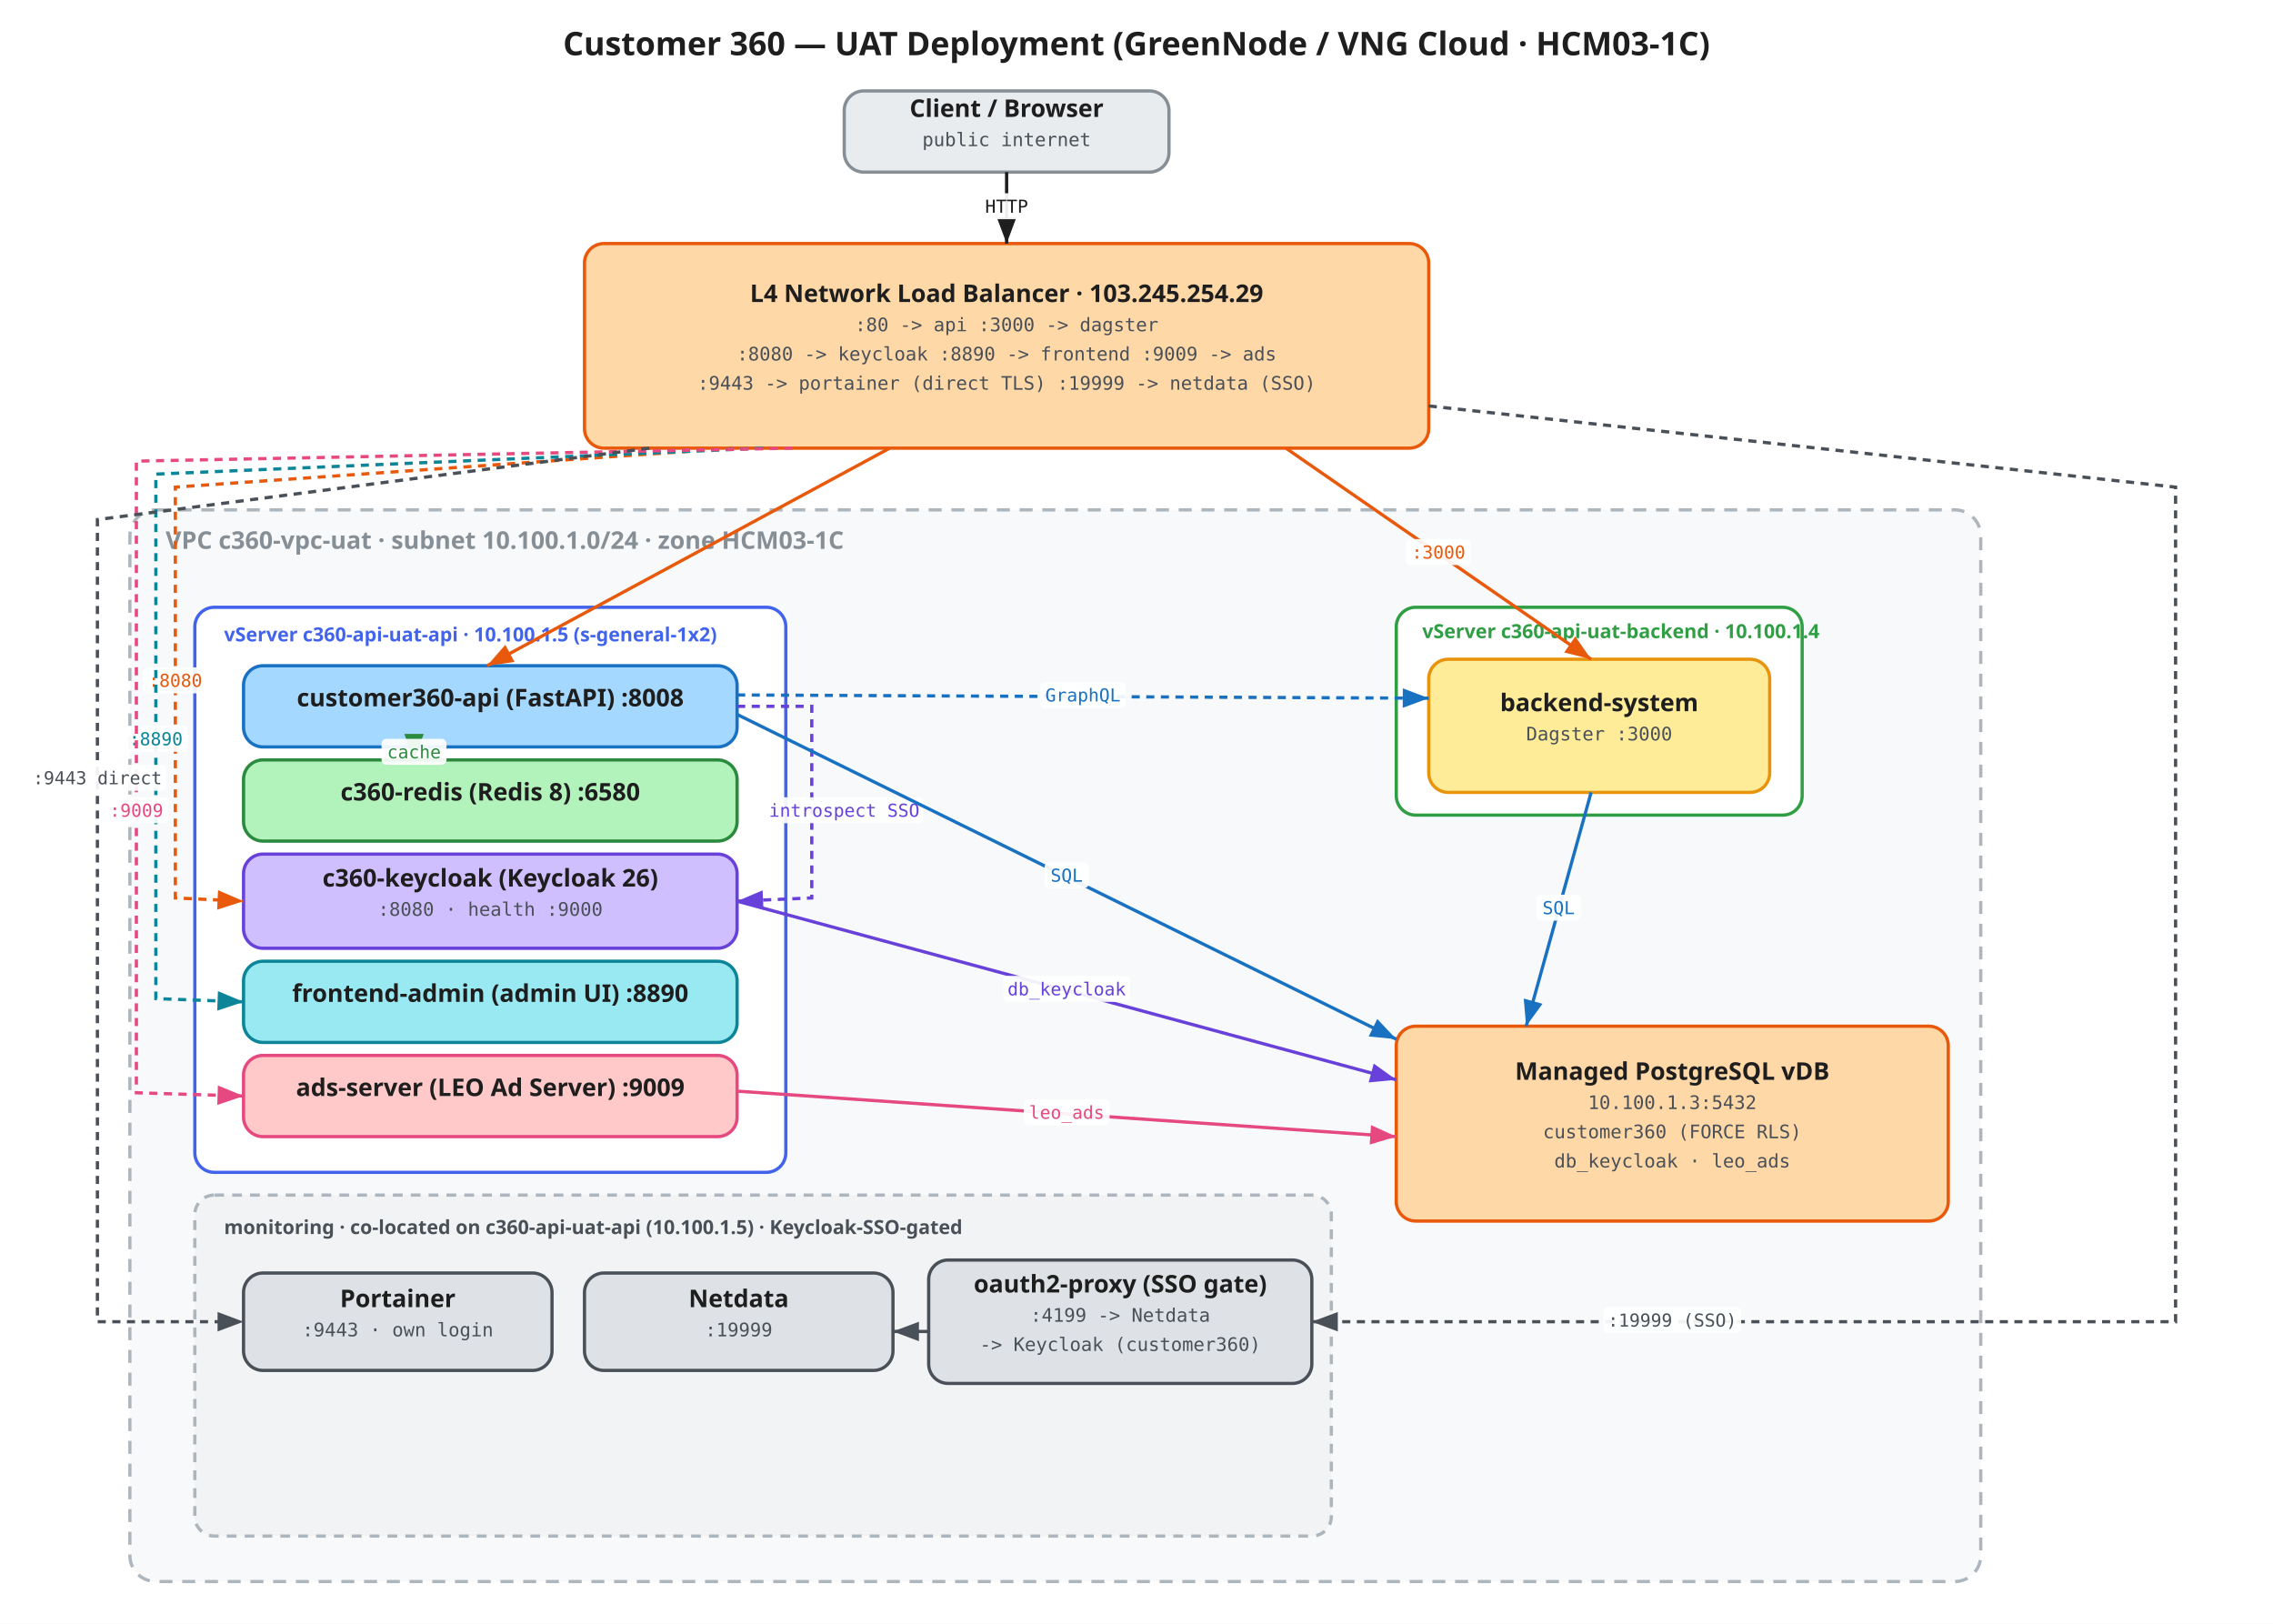
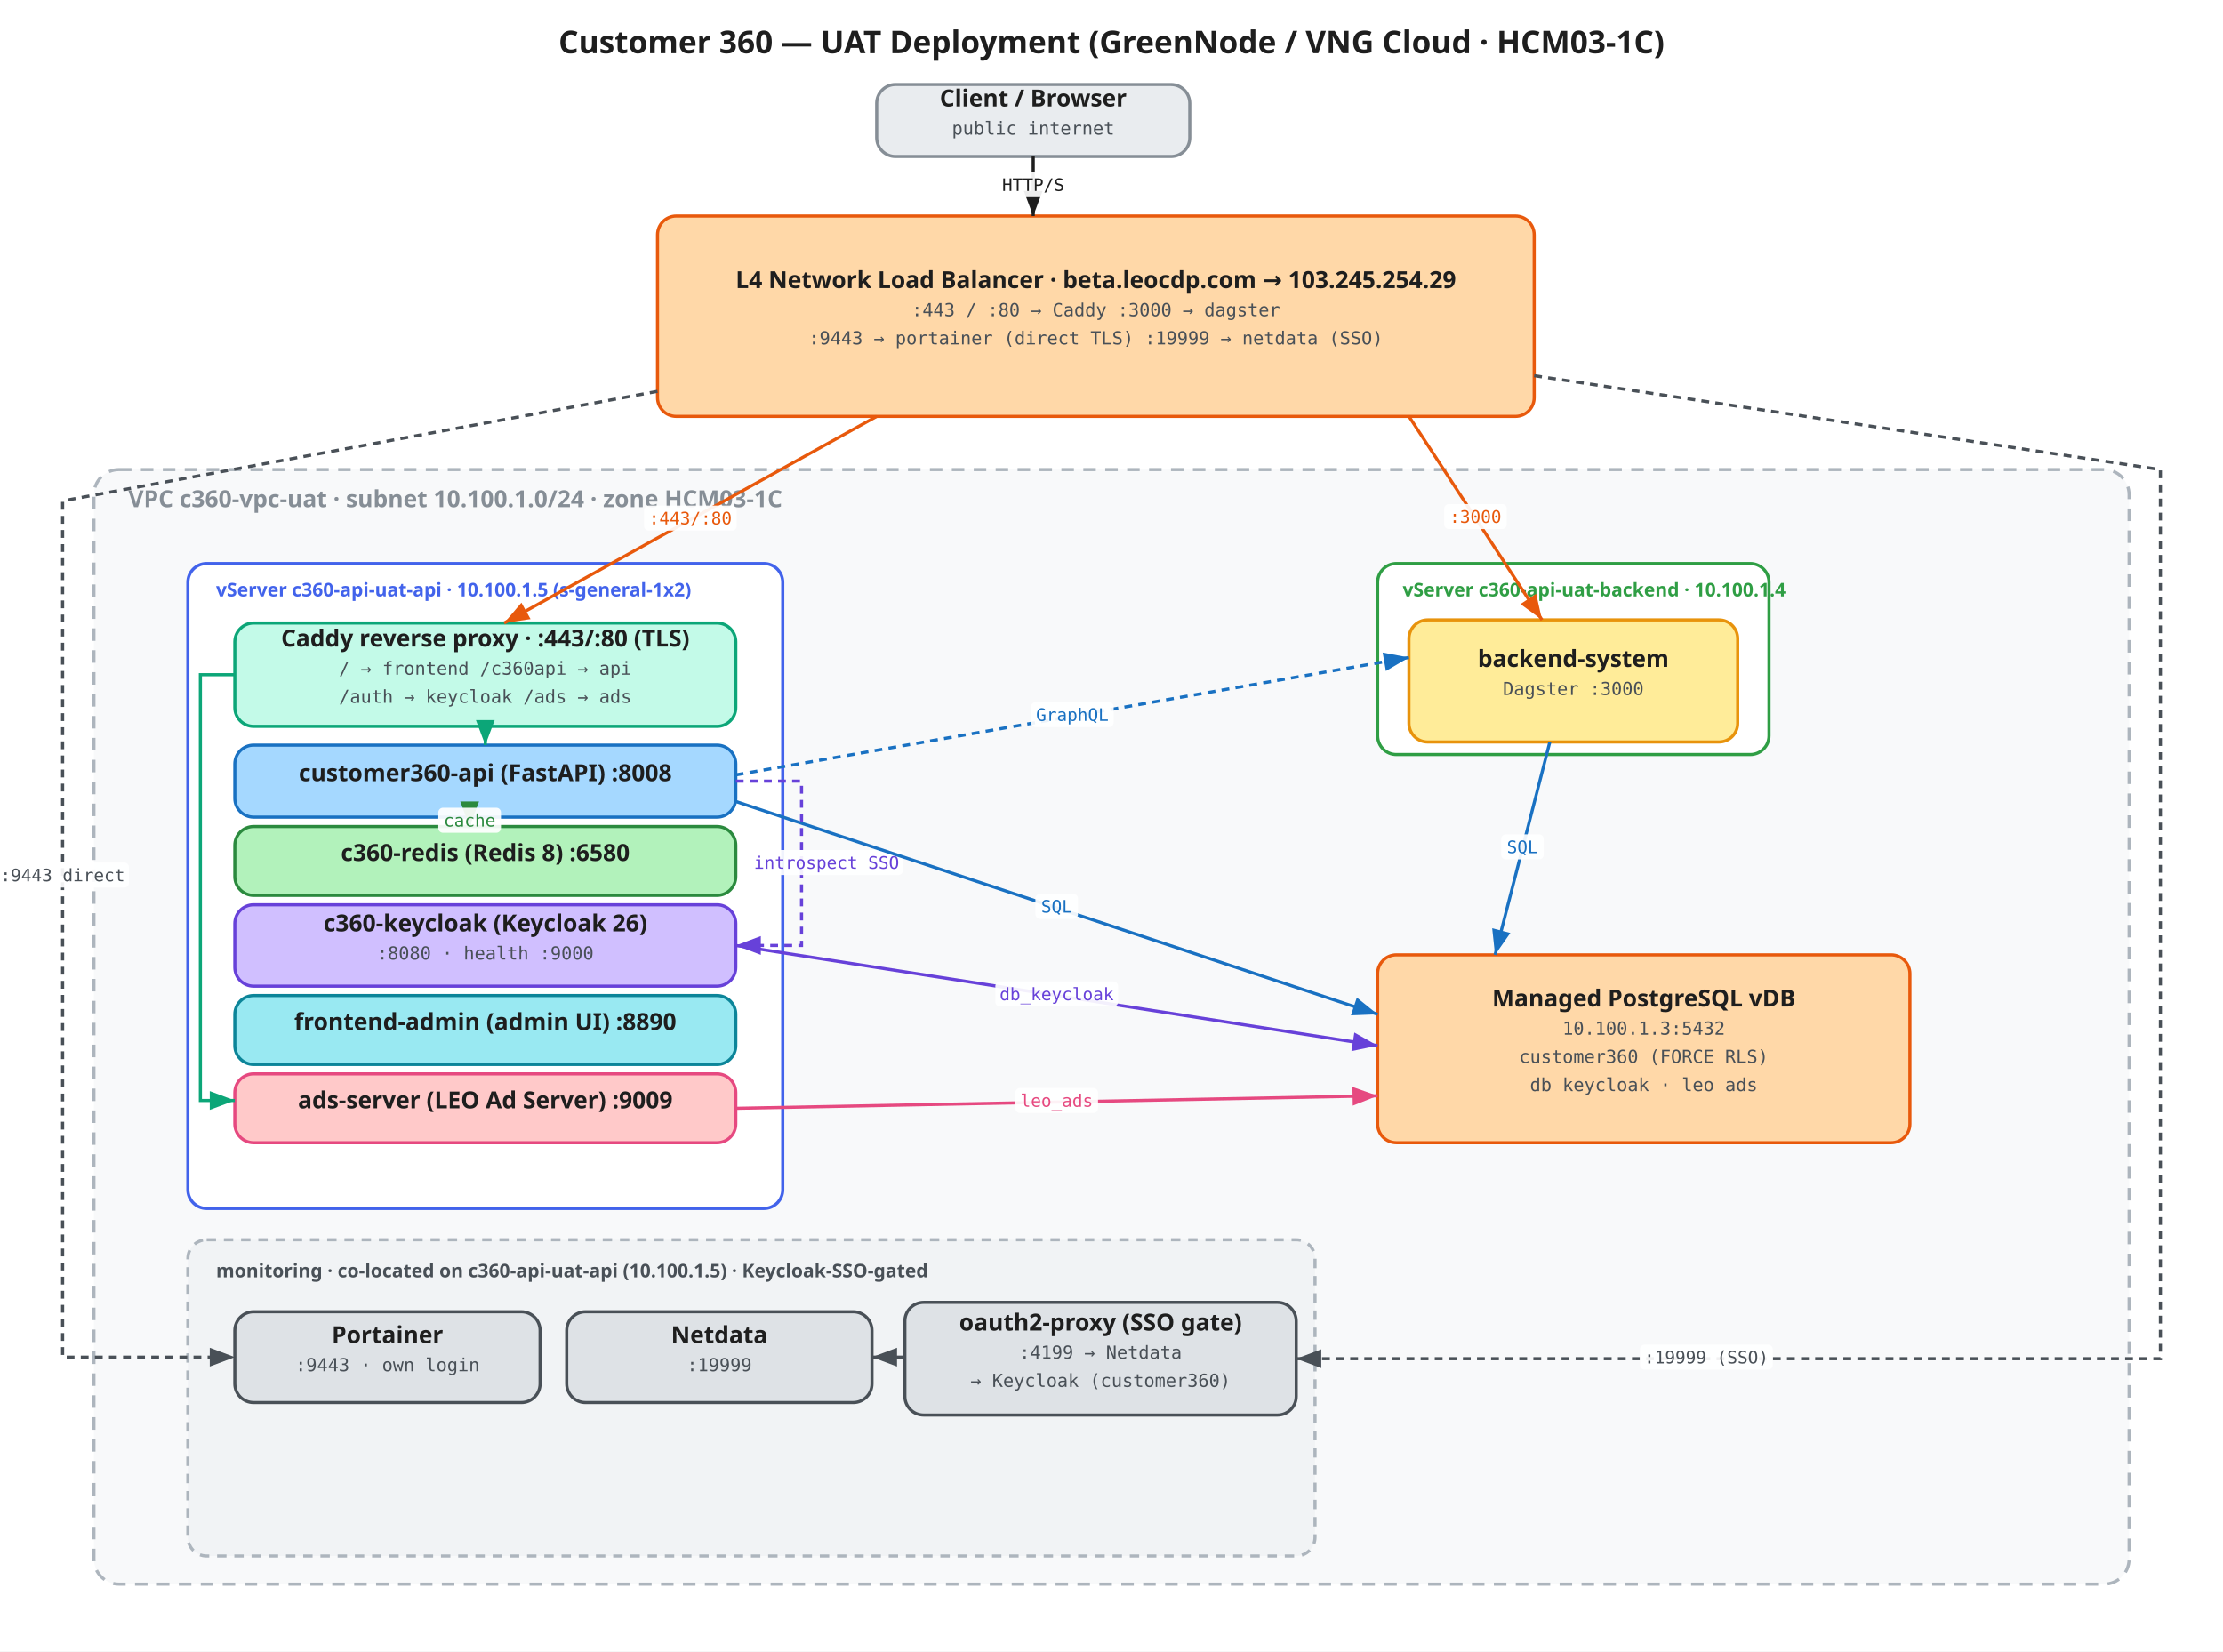
- <svg xmlns="http://www.w3.org/2000/svg" width="1400" height="1000" viewBox="0 0 1400 1000">
+ <svg xmlns="http://www.w3.org/2000/svg" width="1420" height="1055" viewBox="0 0 1420 1055">
  <rect width="100%" height="100%" fill="#ffffff" />
  <defs>
    <marker id="ah-1e1e1e" markerWidth="10" markerHeight="10" refX="8" refY="3" orient="auto" markerUnits="strokeWidth">
      <path d="M0,0 L8,3 L0,6 z" fill="#1e1e1e" />
    </marker>
    <marker id="ah-e8590c" markerWidth="10" markerHeight="10" refX="8" refY="3" orient="auto" markerUnits="strokeWidth">
      <path d="M0,0 L8,3 L0,6 z" fill="#e8590c" />
    </marker>
    <marker id="ah-2b8a3e" markerWidth="10" markerHeight="10" refX="8" refY="3" orient="auto" markerUnits="strokeWidth">
      <path d="M0,0 L8,3 L0,6 z" fill="#2b8a3e" />
    </marker>
    <marker id="ah-1971c2" markerWidth="10" markerHeight="10" refX="8" refY="3" orient="auto" markerUnits="strokeWidth">
      <path d="M0,0 L8,3 L0,6 z" fill="#1971c2" />
    </marker>
    <marker id="ah-6741d9" markerWidth="10" markerHeight="10" refX="8" refY="3" orient="auto" markerUnits="strokeWidth">
      <path d="M0,0 L8,3 L0,6 z" fill="#6741d9" />
    </marker>
    <marker id="ah-0c8599" markerWidth="10" markerHeight="10" refX="8" refY="3" orient="auto" markerUnits="strokeWidth">
      <path d="M0,0 L8,3 L0,6 z" fill="#0c8599" />
    </marker>
    <marker id="ah-e64980" markerWidth="10" markerHeight="10" refX="8" refY="3" orient="auto" markerUnits="strokeWidth">
      <path d="M0,0 L8,3 L0,6 z" fill="#e64980" />
    </marker>
    <marker id="ah-495057" markerWidth="10" markerHeight="10" refX="8" refY="3" orient="auto" markerUnits="strokeWidth">
      <path d="M0,0 L8,3 L0,6 z" fill="#495057" />
    </marker>
+     <marker id="ah-0ca678" markerWidth="10" markerHeight="10" refX="8" refY="3" orient="auto" markerUnits="strokeWidth">
+       <path d="M0,0 L8,3 L0,6 z" fill="#0ca678" />
+     </marker>
  </defs>
-   <text x="700.0" y="34" text-anchor="middle" font-family="Segoe UI, system-ui, sans-serif" font-size="20" font-weight="700" fill="#1e1e1e">Customer 360 — UAT Deployment (GreenNode / VNG Cloud · HCM03-1C)</text>
-   <rect x="520" y="56" width="200" height="50" rx="12" ry="12" fill="#e9ecef" stroke="#868e96" stroke-width="2" />
-   <text x="620.0" y="72.0" text-anchor="middle" font-family="Segoe UI, system-ui, sans-serif" font-size="15" font-weight="600" fill="#1e1e1e">Client / Browser</text>
-   <text x="620.0" y="90.0" text-anchor="middle" font-family="Consolas, monospace" font-size="11.5" fill="#495057">public internet</text>
-   <rect x="360" y="150" width="520" height="126" rx="12" ry="12" fill="#ffd8a8" stroke="#e8590c" stroke-width="2" />
-   <text x="620.0" y="186.0" text-anchor="middle" font-family="Segoe UI, system-ui, sans-serif" font-size="15" font-weight="600" fill="#1e1e1e">L4 Network Load Balancer  ·  103.245.254.29</text>
-   <text x="620.0" y="204.0" text-anchor="middle" font-family="Consolas, monospace" font-size="11.5" fill="#495057">:80 -&gt; api      :3000 -&gt; dagster</text>
-   <text x="620.0" y="222.0" text-anchor="middle" font-family="Consolas, monospace" font-size="11.5" fill="#495057">:8080 -&gt; keycloak    :8890 -&gt; frontend    :9009 -&gt; ads</text>
-   <text x="620.0" y="240.0" text-anchor="middle" font-family="Consolas, monospace" font-size="11.5" fill="#495057">:9443 -&gt; portainer (direct TLS)    :19999 -&gt; netdata (SSO)</text>
-   <rect x="80" y="314" width="1140" height="660" rx="16" ry="16" fill="#f8f9fa" stroke="#adb5bd" stroke-width="2" stroke-dasharray="8 6" />
-   <text x="650.0" y="644.0" text-anchor="middle" font-family="Segoe UI, system-ui, sans-serif" font-size="15" font-weight="600" fill="#1e1e1e" />
-   <text x="102" y="338" font-family="Segoe UI, system-ui, sans-serif" font-size="15" font-weight="600" fill="#868e96">VPC  c360-vpc-uat   ·   subnet 10.100.1.0/24   ·   zone HCM03-1C</text>
-   <rect x="120" y="374" width="364" height="348" rx="12" ry="12" fill="#ffffff" stroke="#4263eb" stroke-width="2" />
-   <text x="302.0" y="548.0" text-anchor="middle" font-family="Segoe UI, system-ui, sans-serif" font-size="15" font-weight="600" fill="#1e1e1e" />
-   <text x="138" y="395" font-family="Segoe UI, system-ui, sans-serif" font-size="12" font-weight="600" fill="#4263eb">vServer  c360-api-uat-api · 10.100.1.5 (s-general-1x2)</text>
-   <rect x="150" y="410" width="304" height="50" rx="12" ry="12" fill="#a5d8ff" stroke="#1971c2" stroke-width="2" />
-   <text x="302.0" y="435.0" text-anchor="middle" font-family="Segoe UI, system-ui, sans-serif" font-size="15" font-weight="600" fill="#1e1e1e">customer360-api (FastAPI) :8008</text>
-   <rect x="150" y="468" width="304" height="50" rx="12" ry="12" fill="#b2f2bb" stroke="#2b8a3e" stroke-width="2" />
-   <text x="302.0" y="493.0" text-anchor="middle" font-family="Segoe UI, system-ui, sans-serif" font-size="15" font-weight="600" fill="#1e1e1e">c360-redis (Redis 8) :6580</text>
-   <rect x="150" y="526" width="304" height="58" rx="12" ry="12" fill="#d0bfff" stroke="#6741d9" stroke-width="2" />
-   <text x="302.0" y="546.0" text-anchor="middle" font-family="Segoe UI, system-ui, sans-serif" font-size="15" font-weight="600" fill="#1e1e1e">c360-keycloak (Keycloak 26)</text>
-   <text x="302.0" y="564.0" text-anchor="middle" font-family="Consolas, monospace" font-size="11.5" fill="#495057">:8080 · health :9000</text>
-   <rect x="150" y="592" width="304" height="50" rx="12" ry="12" fill="#99e9f2" stroke="#0c8599" stroke-width="2" />
-   <text x="302.0" y="617.0" text-anchor="middle" font-family="Segoe UI, system-ui, sans-serif" font-size="15" font-weight="600" fill="#1e1e1e">frontend-admin (admin UI) :8890</text>
-   <rect x="150" y="650" width="304" height="50" rx="12" ry="12" fill="#ffc9c9" stroke="#e64980" stroke-width="2" />
-   <text x="302.0" y="675.0" text-anchor="middle" font-family="Segoe UI, system-ui, sans-serif" font-size="15" font-weight="600" fill="#1e1e1e">ads-server (LEO Ad Server) :9009</text>
-   <rect x="120" y="736" width="700" height="210" rx="12" ry="12" fill="#f1f3f5" stroke="#adb5bd" stroke-width="2" stroke-dasharray="6 5" />
-   <text x="470.0" y="841.0" text-anchor="middle" font-family="Segoe UI, system-ui, sans-serif" font-size="15" font-weight="600" fill="#1e1e1e" />
-   <text x="138" y="760" font-family="Segoe UI, system-ui, sans-serif" font-size="12" font-weight="600" fill="#495057">monitoring · co-located on c360-api-uat-api (10.100.1.5) · Keycloak-SSO-gated</text>
-   <rect x="150" y="784" width="190" height="60" rx="12" ry="12" fill="#dee2e6" stroke="#495057" stroke-width="2" />
-   <text x="245.0" y="805.0" text-anchor="middle" font-family="Segoe UI, system-ui, sans-serif" font-size="15" font-weight="600" fill="#1e1e1e">Portainer</text>
-   <text x="245.0" y="823.0" text-anchor="middle" font-family="Consolas, monospace" font-size="11.5" fill="#495057">:9443 · own login</text>
-   <rect x="360" y="784" width="190" height="60" rx="12" ry="12" fill="#dee2e6" stroke="#495057" stroke-width="2" />
-   <text x="455.0" y="805.0" text-anchor="middle" font-family="Segoe UI, system-ui, sans-serif" font-size="15" font-weight="600" fill="#1e1e1e">Netdata</text>
-   <text x="455.0" y="823.0" text-anchor="middle" font-family="Consolas, monospace" font-size="11.5" fill="#495057">:19999</text>
-   <rect x="572" y="776" width="236" height="76" rx="12" ry="12" fill="#dee2e6" stroke="#495057" stroke-width="2" />
-   <text x="690.0" y="796.0" text-anchor="middle" font-family="Segoe UI, system-ui, sans-serif" font-size="15" font-weight="600" fill="#1e1e1e">oauth2-proxy (SSO gate)</text>
-   <text x="690.0" y="814.0" text-anchor="middle" font-family="Consolas, monospace" font-size="11.5" fill="#495057">:4199 -&gt; Netdata</text>
-   <text x="690.0" y="832.0" text-anchor="middle" font-family="Consolas, monospace" font-size="11.5" fill="#495057">-&gt; Keycloak (customer360)</text>
-   <rect x="860" y="374" width="250" height="128" rx="12" ry="12" fill="#ffffff" stroke="#2f9e44" stroke-width="2" />
-   <text x="985.0" y="438.0" text-anchor="middle" font-family="Segoe UI, system-ui, sans-serif" font-size="15" font-weight="600" fill="#1e1e1e" />
-   <text x="876" y="393" font-family="Segoe UI, system-ui, sans-serif" font-size="12" font-weight="600" fill="#2f9e44">vServer  c360-api-uat-backend · 10.100.1.4</text>
-   <rect x="880" y="406" width="210" height="82" rx="12" ry="12" fill="#ffec99" stroke="#e8930c" stroke-width="2" />
-   <text x="985.0" y="438.0" text-anchor="middle" font-family="Segoe UI, system-ui, sans-serif" font-size="15" font-weight="600" fill="#1e1e1e">backend-system</text>
-   <text x="985.0" y="456.0" text-anchor="middle" font-family="Consolas, monospace" font-size="11.5" fill="#495057">Dagster  :3000</text>
-   <rect x="860" y="632" width="340" height="120" rx="12" ry="12" fill="#ffd8a8" stroke="#e8590c" stroke-width="2" />
-   <text x="1030.0" y="665.0" text-anchor="middle" font-family="Segoe UI, system-ui, sans-serif" font-size="15" font-weight="600" fill="#1e1e1e">Managed PostgreSQL vDB</text>
-   <text x="1030.0" y="683.0" text-anchor="middle" font-family="Consolas, monospace" font-size="11.5" fill="#495057">10.100.1.3:5432</text>
-   <text x="1030.0" y="701.0" text-anchor="middle" font-family="Consolas, monospace" font-size="11.5" fill="#495057">customer360 (FORCE RLS)</text>
-   <text x="1030.0" y="719.0" text-anchor="middle" font-family="Consolas, monospace" font-size="11.5" fill="#495057">db_keycloak · leo_ads</text>
-   <line x1="620" y1="106" x2="620" y2="150" stroke="#1e1e1e" stroke-width="2" marker-end="url(#ah-1e1e1e)" />
-   <rect x="603.2" y="119.0" width="33.6" height="16" rx="3" fill="#ffffff" opacity="0.92" />
-   <text x="620.0" y="131.0" text-anchor="middle" font-family="Consolas, monospace" font-size="11" fill="#1e1e1e">HTTP</text>
-   <line x1="548" y1="276" x2="300" y2="410" stroke="#e8590c" stroke-width="2" marker-end="url(#ah-e8590c)" />
-   <line x1="792" y1="276" x2="980" y2="406" stroke="#e8590c" stroke-width="2" marker-end="url(#ah-e8590c)" />
-   <rect x="866.0" y="332.0" width="40.0" height="16" rx="3" fill="#ffffff" opacity="0.92" />
-   <text x="886.0" y="344.0" text-anchor="middle" font-family="Consolas, monospace" font-size="11" fill="#e8590c">:3000</text>
-   <polyline points="452,276 108,300 108,553 150,555" fill="none" stroke="#e8590c" stroke-width="2" stroke-dasharray="5 4" marker-end="url(#ah-e8590c)" />
-   <rect x="88.0" y="411" width="40.0" height="16" rx="3" fill="#ffffff" opacity="0.92" />
-   <text x="108" y="423" text-anchor="middle" font-family="Consolas, monospace" font-size="11" fill="#e8590c">:8080</text>
-   <polyline points="470,276 96,292 96,615 150,617" fill="none" stroke="#0c8599" stroke-width="2" stroke-dasharray="5 4" marker-end="url(#ah-0c8599)" />
-   <rect x="76.0" y="447" width="40.0" height="16" rx="3" fill="#ffffff" opacity="0.92" />
-   <text x="96" y="459" text-anchor="middle" font-family="Consolas, monospace" font-size="11" fill="#0c8599">:8890</text>
-   <polyline points="488,276 84,284 84,673 150,675" fill="none" stroke="#e64980" stroke-width="2" stroke-dasharray="5 4" marker-end="url(#ah-e64980)" />
-   <rect x="64.0" y="491" width="40.0" height="16" rx="3" fill="#ffffff" opacity="0.92" />
-   <text x="84" y="503" text-anchor="middle" font-family="Consolas, monospace" font-size="11" fill="#e64980">:9009</text>
-   <polyline points="880,250 1340,300 1340,814 808,814" fill="none" stroke="#495057" stroke-width="2" stroke-dasharray="5 4" marker-end="url(#ah-495057)" />
-   <rect x="987.6" y="805" width="84.8" height="16" rx="3" fill="#ffffff" opacity="0.92" />
-   <text x="1030" y="817" text-anchor="middle" font-family="Consolas, monospace" font-size="11" fill="#495057">:19999 (SSO)</text>
-   <line x1="255" y1="460" x2="255" y2="468" stroke="#2b8a3e" stroke-width="2" marker-end="url(#ah-2b8a3e)" />
-   <rect x="235.0" y="455.0" width="40.0" height="16" rx="3" fill="#ffffff" opacity="0.92" />
-   <text x="255.0" y="467.0" text-anchor="middle" font-family="Consolas, monospace" font-size="11" fill="#2b8a3e">cache</text>
-   <polyline points="454,435 500,435 500,553 454,555" fill="none" stroke="#6741d9" stroke-width="2" stroke-dasharray="5 4" marker-end="url(#ah-6741d9)" />
-   <rect x="471.2" y="491" width="97.6" height="16" rx="3" fill="#ffffff" opacity="0.92" />
-   <text x="520" y="503" text-anchor="middle" font-family="Consolas, monospace" font-size="11" fill="#6741d9">introspect SSO</text>
-   <line x1="454" y1="428" x2="880" y2="430" stroke="#1971c2" stroke-width="2" stroke-dasharray="5 4" marker-end="url(#ah-1971c2)" />
-   <rect x="640.6" y="420.0" width="52.8" height="16" rx="3" fill="#ffffff" opacity="0.92" />
-   <text x="667.0" y="432.0" text-anchor="middle" font-family="Consolas, monospace" font-size="11" fill="#1971c2">GraphQL</text>
-   <line x1="454" y1="440" x2="860" y2="640" stroke="#1971c2" stroke-width="2" marker-end="url(#ah-1971c2)" />
-   <rect x="643.4" y="531.0" width="27.2" height="16" rx="3" fill="#ffffff" opacity="0.92" />
-   <text x="657.0" y="543.0" text-anchor="middle" font-family="Consolas, monospace" font-size="11" fill="#1971c2">SQL</text>
-   <line x1="454" y1="672" x2="860" y2="700" stroke="#e64980" stroke-width="2" marker-end="url(#ah-e64980)" />
-   <rect x="630.6" y="677.0" width="52.8" height="16" rx="3" fill="#ffffff" opacity="0.92" />
-   <text x="657.0" y="689.0" text-anchor="middle" font-family="Consolas, monospace" font-size="11" fill="#e64980">leo_ads</text>
-   <line x1="454" y1="555" x2="860" y2="665" stroke="#6741d9" stroke-width="2" marker-end="url(#ah-6741d9)" />
-   <rect x="617.8" y="601.0" width="78.4" height="16" rx="3" fill="#ffffff" opacity="0.92" />
-   <text x="657.0" y="613.0" text-anchor="middle" font-family="Consolas, monospace" font-size="11" fill="#6741d9">db_keycloak</text>
-   <line x1="980" y1="488" x2="940" y2="632" stroke="#1971c2" stroke-width="2" marker-end="url(#ah-1971c2)" />
-   <rect x="946.4" y="551.0" width="27.2" height="16" rx="3" fill="#ffffff" opacity="0.92" />
-   <text x="960.0" y="563.0" text-anchor="middle" font-family="Consolas, monospace" font-size="11" fill="#1971c2">SQL</text>
-   <line x1="572" y1="820" x2="550" y2="820" stroke="#495057" stroke-width="2" marker-end="url(#ah-495057)" />
-   <polyline points="400,276 60,320 60,814 150,814" fill="none" stroke="#495057" stroke-width="2" stroke-dasharray="5 4" marker-end="url(#ah-495057)" />
-   <rect x="17.6" y="471" width="84.8" height="16" rx="3" fill="#ffffff" opacity="0.92" />
-   <text x="60" y="483" text-anchor="middle" font-family="Consolas, monospace" font-size="11" fill="#495057">:9443 direct</text>
+   <text x="710.0" y="34" text-anchor="middle" font-family="Segoe UI, system-ui, sans-serif" font-size="20" font-weight="700" fill="#1e1e1e">Customer 360 — UAT Deployment (GreenNode / VNG Cloud · HCM03-1C)</text>
+   <rect x="560" y="54" width="200" height="46" rx="12" ry="12" fill="#e9ecef" stroke="#868e96" stroke-width="2" />
+   <text x="660.0" y="68.0" text-anchor="middle" font-family="Segoe UI, system-ui, sans-serif" font-size="15" font-weight="600" fill="#1e1e1e">Client / Browser</text>
+   <text x="660.0" y="86.0" text-anchor="middle" font-family="Consolas, monospace" font-size="11.5" fill="#495057">public internet</text>
+   <rect x="420" y="138" width="560" height="128" rx="12" ry="12" fill="#ffd8a8" stroke="#e8590c" stroke-width="2" />
+   <text x="700.0" y="184.0" text-anchor="middle" font-family="Segoe UI, system-ui, sans-serif" font-size="15" font-weight="600" fill="#1e1e1e">L4 Network Load Balancer · beta.leocdp.com → 103.245.254.29</text>
+   <text x="700.0" y="202.0" text-anchor="middle" font-family="Consolas, monospace" font-size="11.5" fill="#495057">:443 / :80 → Caddy        :3000 → dagster</text>
+   <text x="700.0" y="220.0" text-anchor="middle" font-family="Consolas, monospace" font-size="11.5" fill="#495057">:9443 → portainer (direct TLS)        :19999 → netdata (SSO)</text>
+   <rect x="60" y="300" width="1300" height="712" rx="16" ry="16" fill="#f8f9fa" stroke="#adb5bd" stroke-width="2" stroke-dasharray="8 6" />
+   <text x="710.0" y="656.0" text-anchor="middle" font-family="Segoe UI, system-ui, sans-serif" font-size="15" font-weight="600" fill="#1e1e1e" />
+   <text x="82" y="324" font-family="Segoe UI, system-ui, sans-serif" font-size="15" font-weight="600" fill="#868e96">VPC  c360-vpc-uat   ·   subnet 10.100.1.0/24   ·   zone HCM03-1C</text>
+   <rect x="120" y="360" width="380" height="412" rx="12" ry="12" fill="#ffffff" stroke="#4263eb" stroke-width="2" />
+   <text x="310.0" y="566.0" text-anchor="middle" font-family="Segoe UI, system-ui, sans-serif" font-size="15" font-weight="600" fill="#1e1e1e" />
+   <text x="138" y="381" font-family="Segoe UI, system-ui, sans-serif" font-size="12" font-weight="600" fill="#4263eb">vServer  c360-api-uat-api · 10.100.1.5 (s-general-1x2)</text>
+   <rect x="150" y="398" width="320" height="66" rx="12" ry="12" fill="#c3fae8" stroke="#0ca678" stroke-width="2" />
+   <text x="310.0" y="413.0" text-anchor="middle" font-family="Segoe UI, system-ui, sans-serif" font-size="15" font-weight="600" fill="#1e1e1e">Caddy reverse proxy · :443/:80 (TLS)</text>
+   <text x="310.0" y="431.0" text-anchor="middle" font-family="Consolas, monospace" font-size="11.5" fill="#495057">/ → frontend    /c360api → api</text>
+   <text x="310.0" y="449.0" text-anchor="middle" font-family="Consolas, monospace" font-size="11.5" fill="#495057">/auth → keycloak    /ads → ads</text>
+   <rect x="150" y="476" width="320" height="46" rx="12" ry="12" fill="#a5d8ff" stroke="#1971c2" stroke-width="2" />
+   <text x="310.0" y="499.0" text-anchor="middle" font-family="Segoe UI, system-ui, sans-serif" font-size="15" font-weight="600" fill="#1e1e1e">customer360-api (FastAPI) :8008</text>
+   <rect x="150" y="528" width="320" height="44" rx="12" ry="12" fill="#b2f2bb" stroke="#2b8a3e" stroke-width="2" />
+   <text x="310.0" y="550.0" text-anchor="middle" font-family="Segoe UI, system-ui, sans-serif" font-size="15" font-weight="600" fill="#1e1e1e">c360-redis (Redis 8) :6580</text>
+   <rect x="150" y="578" width="320" height="52" rx="12" ry="12" fill="#d0bfff" stroke="#6741d9" stroke-width="2" />
+   <text x="310.0" y="595.0" text-anchor="middle" font-family="Segoe UI, system-ui, sans-serif" font-size="15" font-weight="600" fill="#1e1e1e">c360-keycloak (Keycloak 26)</text>
+   <text x="310.0" y="613.0" text-anchor="middle" font-family="Consolas, monospace" font-size="11.5" fill="#495057">:8080 · health :9000</text>
+   <rect x="150" y="636" width="320" height="44" rx="12" ry="12" fill="#99e9f2" stroke="#0c8599" stroke-width="2" />
+   <text x="310.0" y="658.0" text-anchor="middle" font-family="Segoe UI, system-ui, sans-serif" font-size="15" font-weight="600" fill="#1e1e1e">frontend-admin (admin UI) :8890</text>
+   <rect x="150" y="686" width="320" height="44" rx="12" ry="12" fill="#ffc9c9" stroke="#e64980" stroke-width="2" />
+   <text x="310.0" y="708.0" text-anchor="middle" font-family="Segoe UI, system-ui, sans-serif" font-size="15" font-weight="600" fill="#1e1e1e">ads-server (LEO Ad Server) :9009</text>
+   <rect x="120" y="792" width="720" height="202" rx="12" ry="12" fill="#f1f3f5" stroke="#adb5bd" stroke-width="2" stroke-dasharray="6 5" />
+   <text x="480.0" y="893.0" text-anchor="middle" font-family="Segoe UI, system-ui, sans-serif" font-size="15" font-weight="600" fill="#1e1e1e" />
+   <text x="138" y="816" font-family="Segoe UI, system-ui, sans-serif" font-size="12" font-weight="600" fill="#495057">monitoring · co-located on c360-api-uat-api (10.100.1.5) · Keycloak-SSO-gated</text>
+   <rect x="150" y="838" width="195" height="58" rx="12" ry="12" fill="#dee2e6" stroke="#495057" stroke-width="2" />
+   <text x="247.5" y="858.0" text-anchor="middle" font-family="Segoe UI, system-ui, sans-serif" font-size="15" font-weight="600" fill="#1e1e1e">Portainer</text>
+   <text x="247.5" y="876.0" text-anchor="middle" font-family="Consolas, monospace" font-size="11.5" fill="#495057">:9443 · own login</text>
+   <rect x="362" y="838" width="195" height="58" rx="12" ry="12" fill="#dee2e6" stroke="#495057" stroke-width="2" />
+   <text x="459.5" y="858.0" text-anchor="middle" font-family="Segoe UI, system-ui, sans-serif" font-size="15" font-weight="600" fill="#1e1e1e">Netdata</text>
+   <text x="459.5" y="876.0" text-anchor="middle" font-family="Consolas, monospace" font-size="11.5" fill="#495057">:19999</text>
+   <rect x="578" y="832" width="250" height="72" rx="12" ry="12" fill="#dee2e6" stroke="#495057" stroke-width="2" />
+   <text x="703.0" y="850.0" text-anchor="middle" font-family="Segoe UI, system-ui, sans-serif" font-size="15" font-weight="600" fill="#1e1e1e">oauth2-proxy (SSO gate)</text>
+   <text x="703.0" y="868.0" text-anchor="middle" font-family="Consolas, monospace" font-size="11.5" fill="#495057">:4199 → Netdata</text>
+   <text x="703.0" y="886.0" text-anchor="middle" font-family="Consolas, monospace" font-size="11.5" fill="#495057">→ Keycloak (customer360)</text>
+   <rect x="880" y="360" width="250" height="122" rx="12" ry="12" fill="#ffffff" stroke="#2f9e44" stroke-width="2" />
+   <text x="1005.0" y="421.0" text-anchor="middle" font-family="Segoe UI, system-ui, sans-serif" font-size="15" font-weight="600" fill="#1e1e1e" />
+   <text x="896" y="381" font-family="Segoe UI, system-ui, sans-serif" font-size="12" font-weight="600" fill="#2f9e44">vServer  c360-api-uat-backend · 10.100.1.4</text>
+   <rect x="900" y="396" width="210" height="78" rx="12" ry="12" fill="#ffec99" stroke="#e8930c" stroke-width="2" />
+   <text x="1005.0" y="426.0" text-anchor="middle" font-family="Segoe UI, system-ui, sans-serif" font-size="15" font-weight="600" fill="#1e1e1e">backend-system</text>
+   <text x="1005.0" y="444.0" text-anchor="middle" font-family="Consolas, monospace" font-size="11.5" fill="#495057">Dagster  :3000</text>
+   <rect x="880" y="610" width="340" height="120" rx="12" ry="12" fill="#ffd8a8" stroke="#e8590c" stroke-width="2" />
+   <text x="1050.0" y="643.0" text-anchor="middle" font-family="Segoe UI, system-ui, sans-serif" font-size="15" font-weight="600" fill="#1e1e1e">Managed PostgreSQL vDB</text>
+   <text x="1050.0" y="661.0" text-anchor="middle" font-family="Consolas, monospace" font-size="11.5" fill="#495057">10.100.1.3:5432</text>
+   <text x="1050.0" y="679.0" text-anchor="middle" font-family="Consolas, monospace" font-size="11.5" fill="#495057">customer360 (FORCE RLS)</text>
+   <text x="1050.0" y="697.0" text-anchor="middle" font-family="Consolas, monospace" font-size="11.5" fill="#495057">db_keycloak · leo_ads</text>
+   <line x1="660" y1="100" x2="660" y2="138" stroke="#1e1e1e" stroke-width="2" marker-end="url(#ah-1e1e1e)" />
+   <rect x="636.8" y="110.0" width="46.4" height="16" rx="3" fill="#ffffff" opacity="0.92" />
+   <text x="660.0" y="122.0" text-anchor="middle" font-family="Consolas, monospace" font-size="11" fill="#1e1e1e">HTTP/S</text>
+   <line x1="560" y1="266" x2="322" y2="398" stroke="#e8590c" stroke-width="2" marker-end="url(#ah-e8590c)" />
+   <rect x="411.4" y="323.0" width="59.2" height="16" rx="3" fill="#ffffff" opacity="0.92" />
+   <text x="441.0" y="335.0" text-anchor="middle" font-family="Consolas, monospace" font-size="11" fill="#e8590c">:443/:80</text>
+   <line x1="900" y1="266" x2="985" y2="396" stroke="#e8590c" stroke-width="2" marker-end="url(#ah-e8590c)" />
+   <rect x="922.5" y="322.0" width="40.0" height="16" rx="3" fill="#ffffff" opacity="0.92" />
+   <text x="942.5" y="334.0" text-anchor="middle" font-family="Consolas, monospace" font-size="11" fill="#e8590c">:3000</text>
+   <polyline points="150,431 128,431 128,703 150,703" fill="none" stroke="#0ca678" stroke-width="2" marker-end="url(#ah-0ca678)" />
+   <line x1="310" y1="464" x2="310" y2="476" stroke="#0ca678" stroke-width="2" marker-end="url(#ah-0ca678)" />
+   <line x1="300" y1="522" x2="300" y2="528" stroke="#2b8a3e" stroke-width="2" marker-end="url(#ah-2b8a3e)" />
+   <rect x="280.0" y="516.0" width="40.0" height="16" rx="3" fill="#ffffff" opacity="0.92" />
+   <text x="300.0" y="528.0" text-anchor="middle" font-family="Consolas, monospace" font-size="11" fill="#2b8a3e">cache</text>
+   <polyline points="470,499 512,499 512,604 470,604" fill="none" stroke="#6741d9" stroke-width="2" stroke-dasharray="5 4" marker-end="url(#ah-6741d9)" />
+   <rect x="479.2" y="543" width="97.6" height="16" rx="3" fill="#ffffff" opacity="0.92" />
+   <text x="528" y="555" text-anchor="middle" font-family="Consolas, monospace" font-size="11" fill="#6741d9">introspect SSO</text>
+   <line x1="470" y1="495" x2="900" y2="420" stroke="#1971c2" stroke-width="2" stroke-dasharray="5 4" marker-end="url(#ah-1971c2)" />
+   <rect x="658.6" y="448.5" width="52.8" height="16" rx="3" fill="#ffffff" opacity="0.92" />
+   <text x="685.0" y="460.5" text-anchor="middle" font-family="Consolas, monospace" font-size="11" fill="#1971c2">GraphQL</text>
+   <line x1="470" y1="512" x2="880" y2="648" stroke="#1971c2" stroke-width="2" marker-end="url(#ah-1971c2)" />
+   <rect x="661.4" y="571.0" width="27.2" height="16" rx="3" fill="#ffffff" opacity="0.92" />
+   <text x="675.0" y="583.0" text-anchor="middle" font-family="Consolas, monospace" font-size="11" fill="#1971c2">SQL</text>
+   <line x1="470" y1="708" x2="880" y2="700" stroke="#e64980" stroke-width="2" marker-end="url(#ah-e64980)" />
+   <rect x="648.6" y="695.0" width="52.8" height="16" rx="3" fill="#ffffff" opacity="0.92" />
+   <text x="675.0" y="707.0" text-anchor="middle" font-family="Consolas, monospace" font-size="11" fill="#e64980">leo_ads</text>
+   <line x1="470" y1="604" x2="880" y2="668" stroke="#6741d9" stroke-width="2" marker-end="url(#ah-6741d9)" />
+   <rect x="635.8" y="627.0" width="78.4" height="16" rx="3" fill="#ffffff" opacity="0.92" />
+   <text x="675.0" y="639.0" text-anchor="middle" font-family="Consolas, monospace" font-size="11" fill="#6741d9">db_keycloak</text>
+   <line x1="990" y1="474" x2="955" y2="610" stroke="#1971c2" stroke-width="2" marker-end="url(#ah-1971c2)" />
+   <rect x="958.9" y="533.0" width="27.2" height="16" rx="3" fill="#ffffff" opacity="0.92" />
+   <text x="972.5" y="545.0" text-anchor="middle" font-family="Consolas, monospace" font-size="11" fill="#1971c2">SQL</text>
+   <polyline points="980,240 1380,300 1380,868 828,868" fill="none" stroke="#495057" stroke-width="2" stroke-dasharray="5 4" marker-end="url(#ah-495057)" />
+   <rect x="1047.6" y="859" width="84.8" height="16" rx="3" fill="#ffffff" opacity="0.92" />
+   <text x="1090" y="871" text-anchor="middle" font-family="Consolas, monospace" font-size="11" fill="#495057">:19999 (SSO)</text>
+   <line x1="578" y1="867" x2="557" y2="867" stroke="#495057" stroke-width="2" marker-end="url(#ah-495057)" />
+   <polyline points="420,250 40,320 40,867 150,867" fill="none" stroke="#495057" stroke-width="2" stroke-dasharray="5 4" marker-end="url(#ah-495057)" />
+   <rect x="-2.4" y="551" width="84.8" height="16" rx="3" fill="#ffffff" opacity="0.92" />
+   <text x="40" y="563" text-anchor="middle" font-family="Consolas, monospace" font-size="11" fill="#495057">:9443 direct</text>
</svg>
